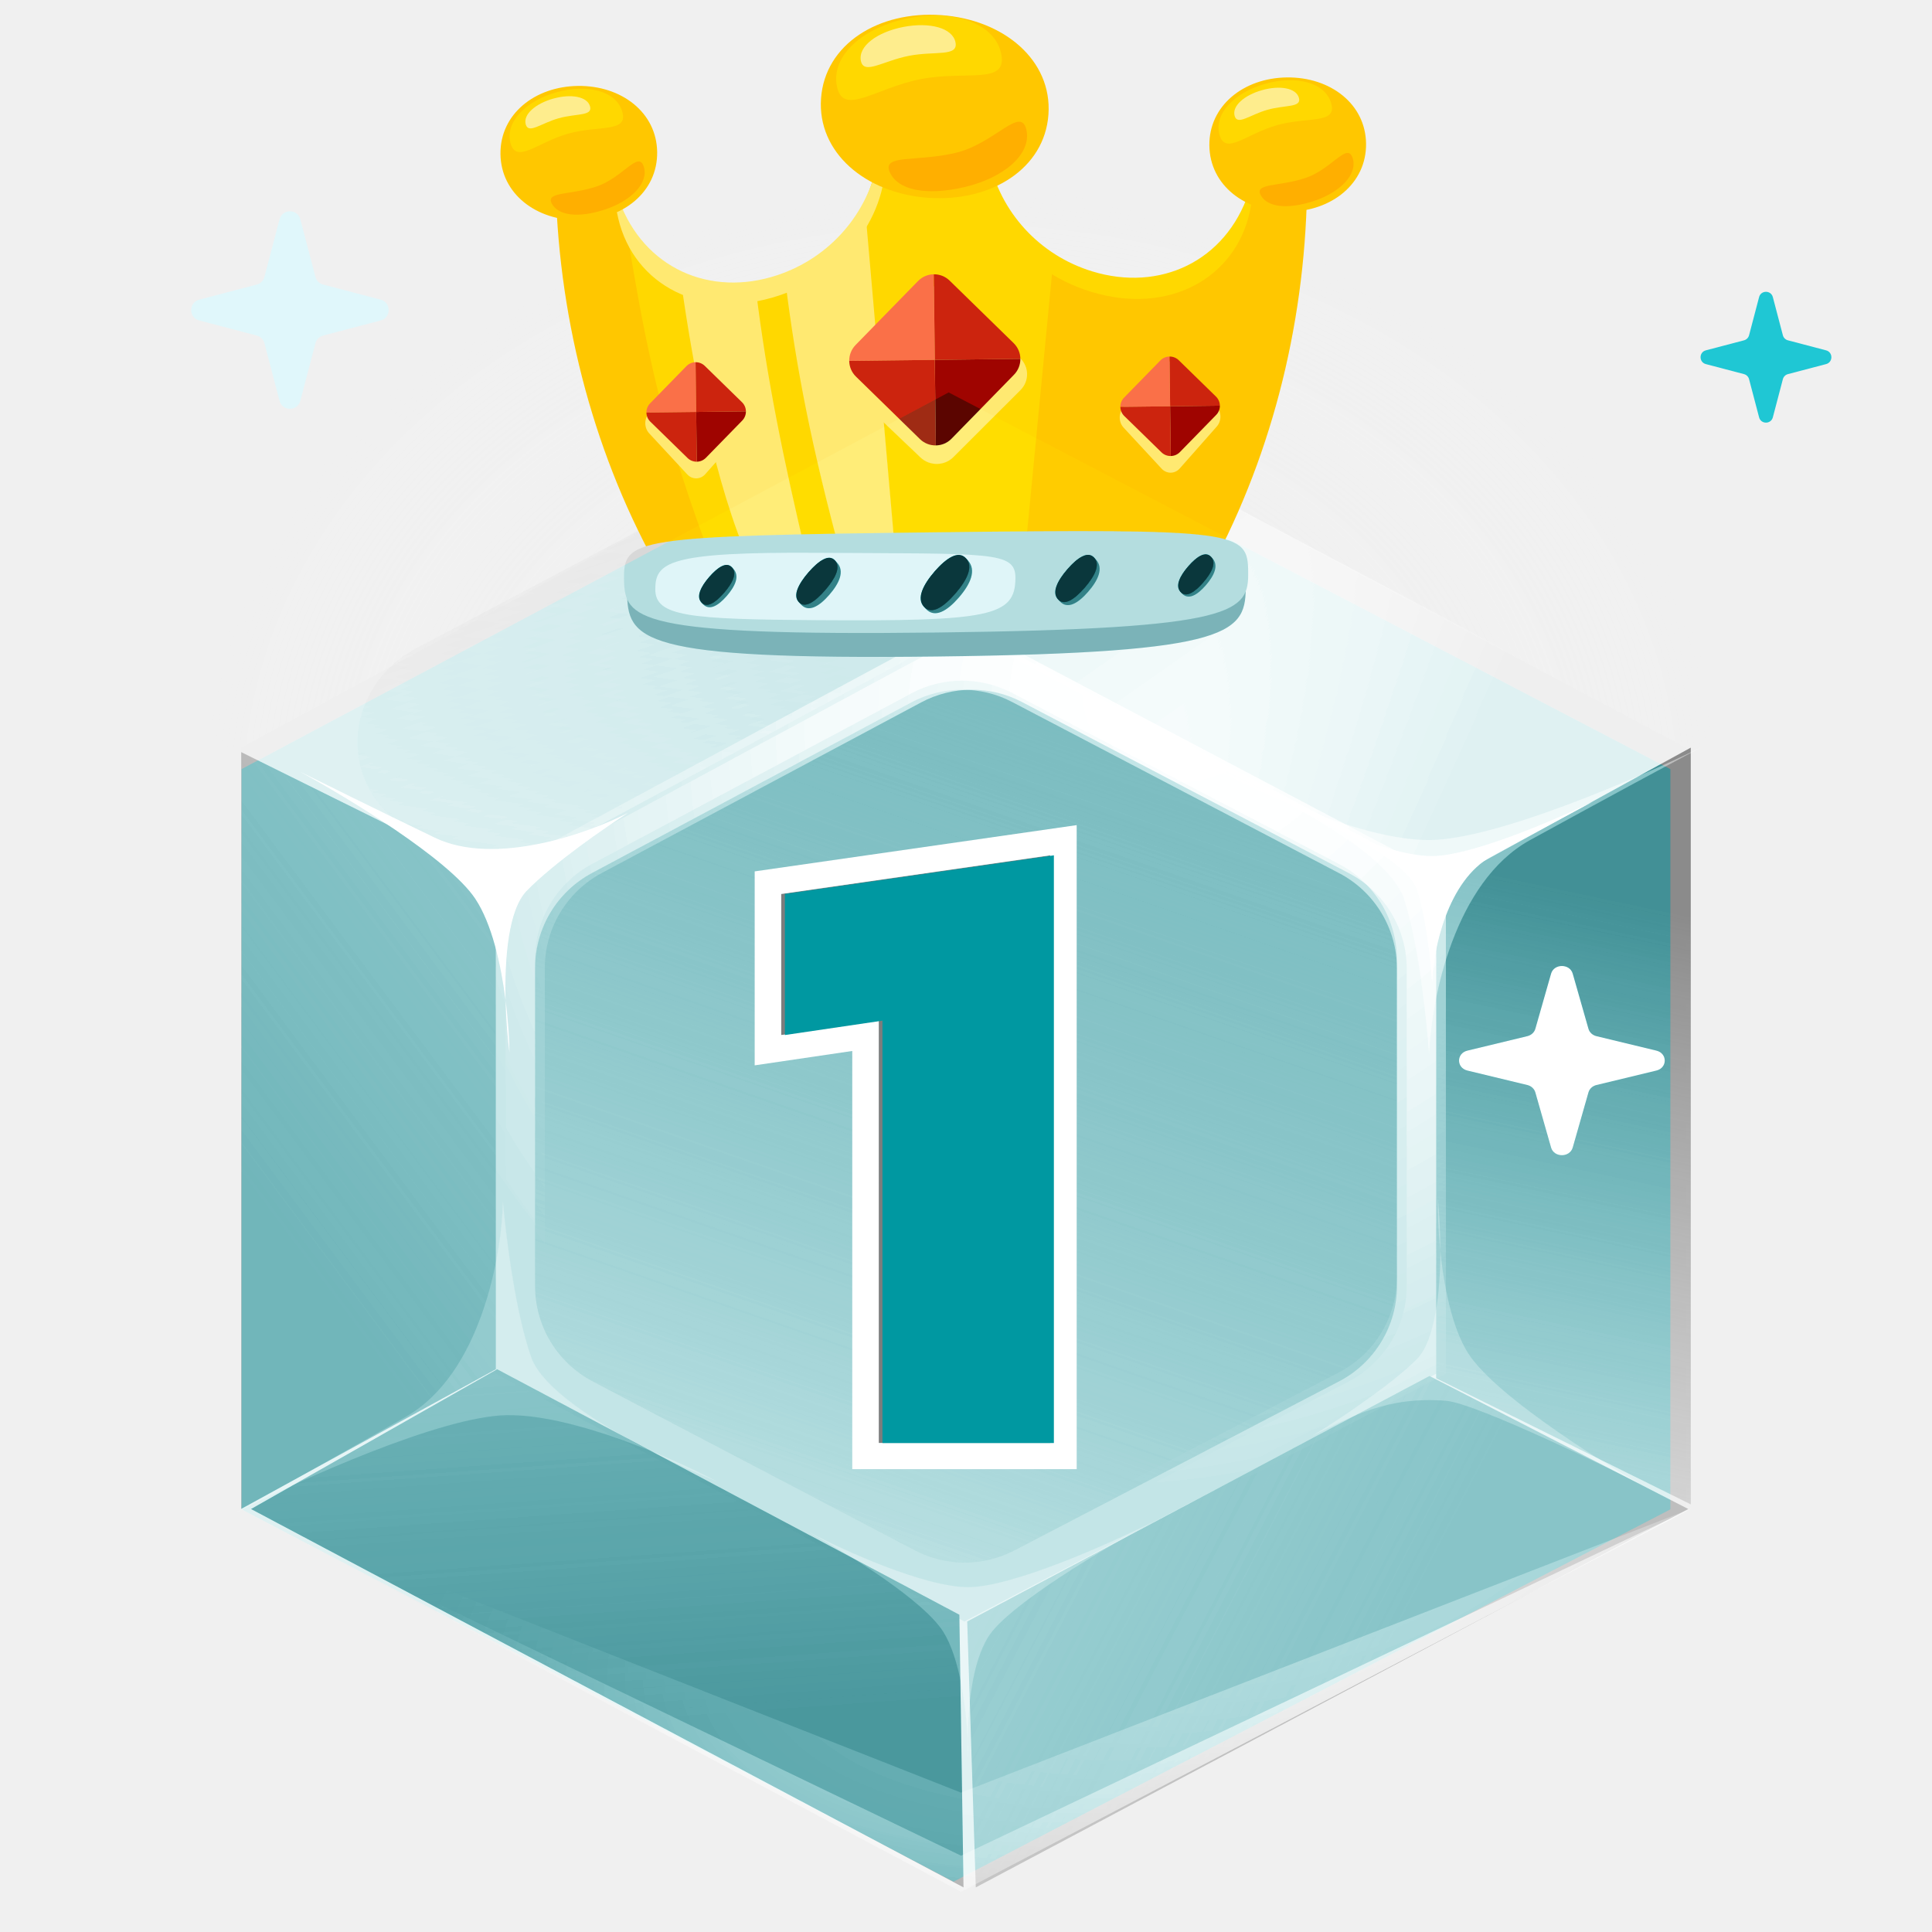
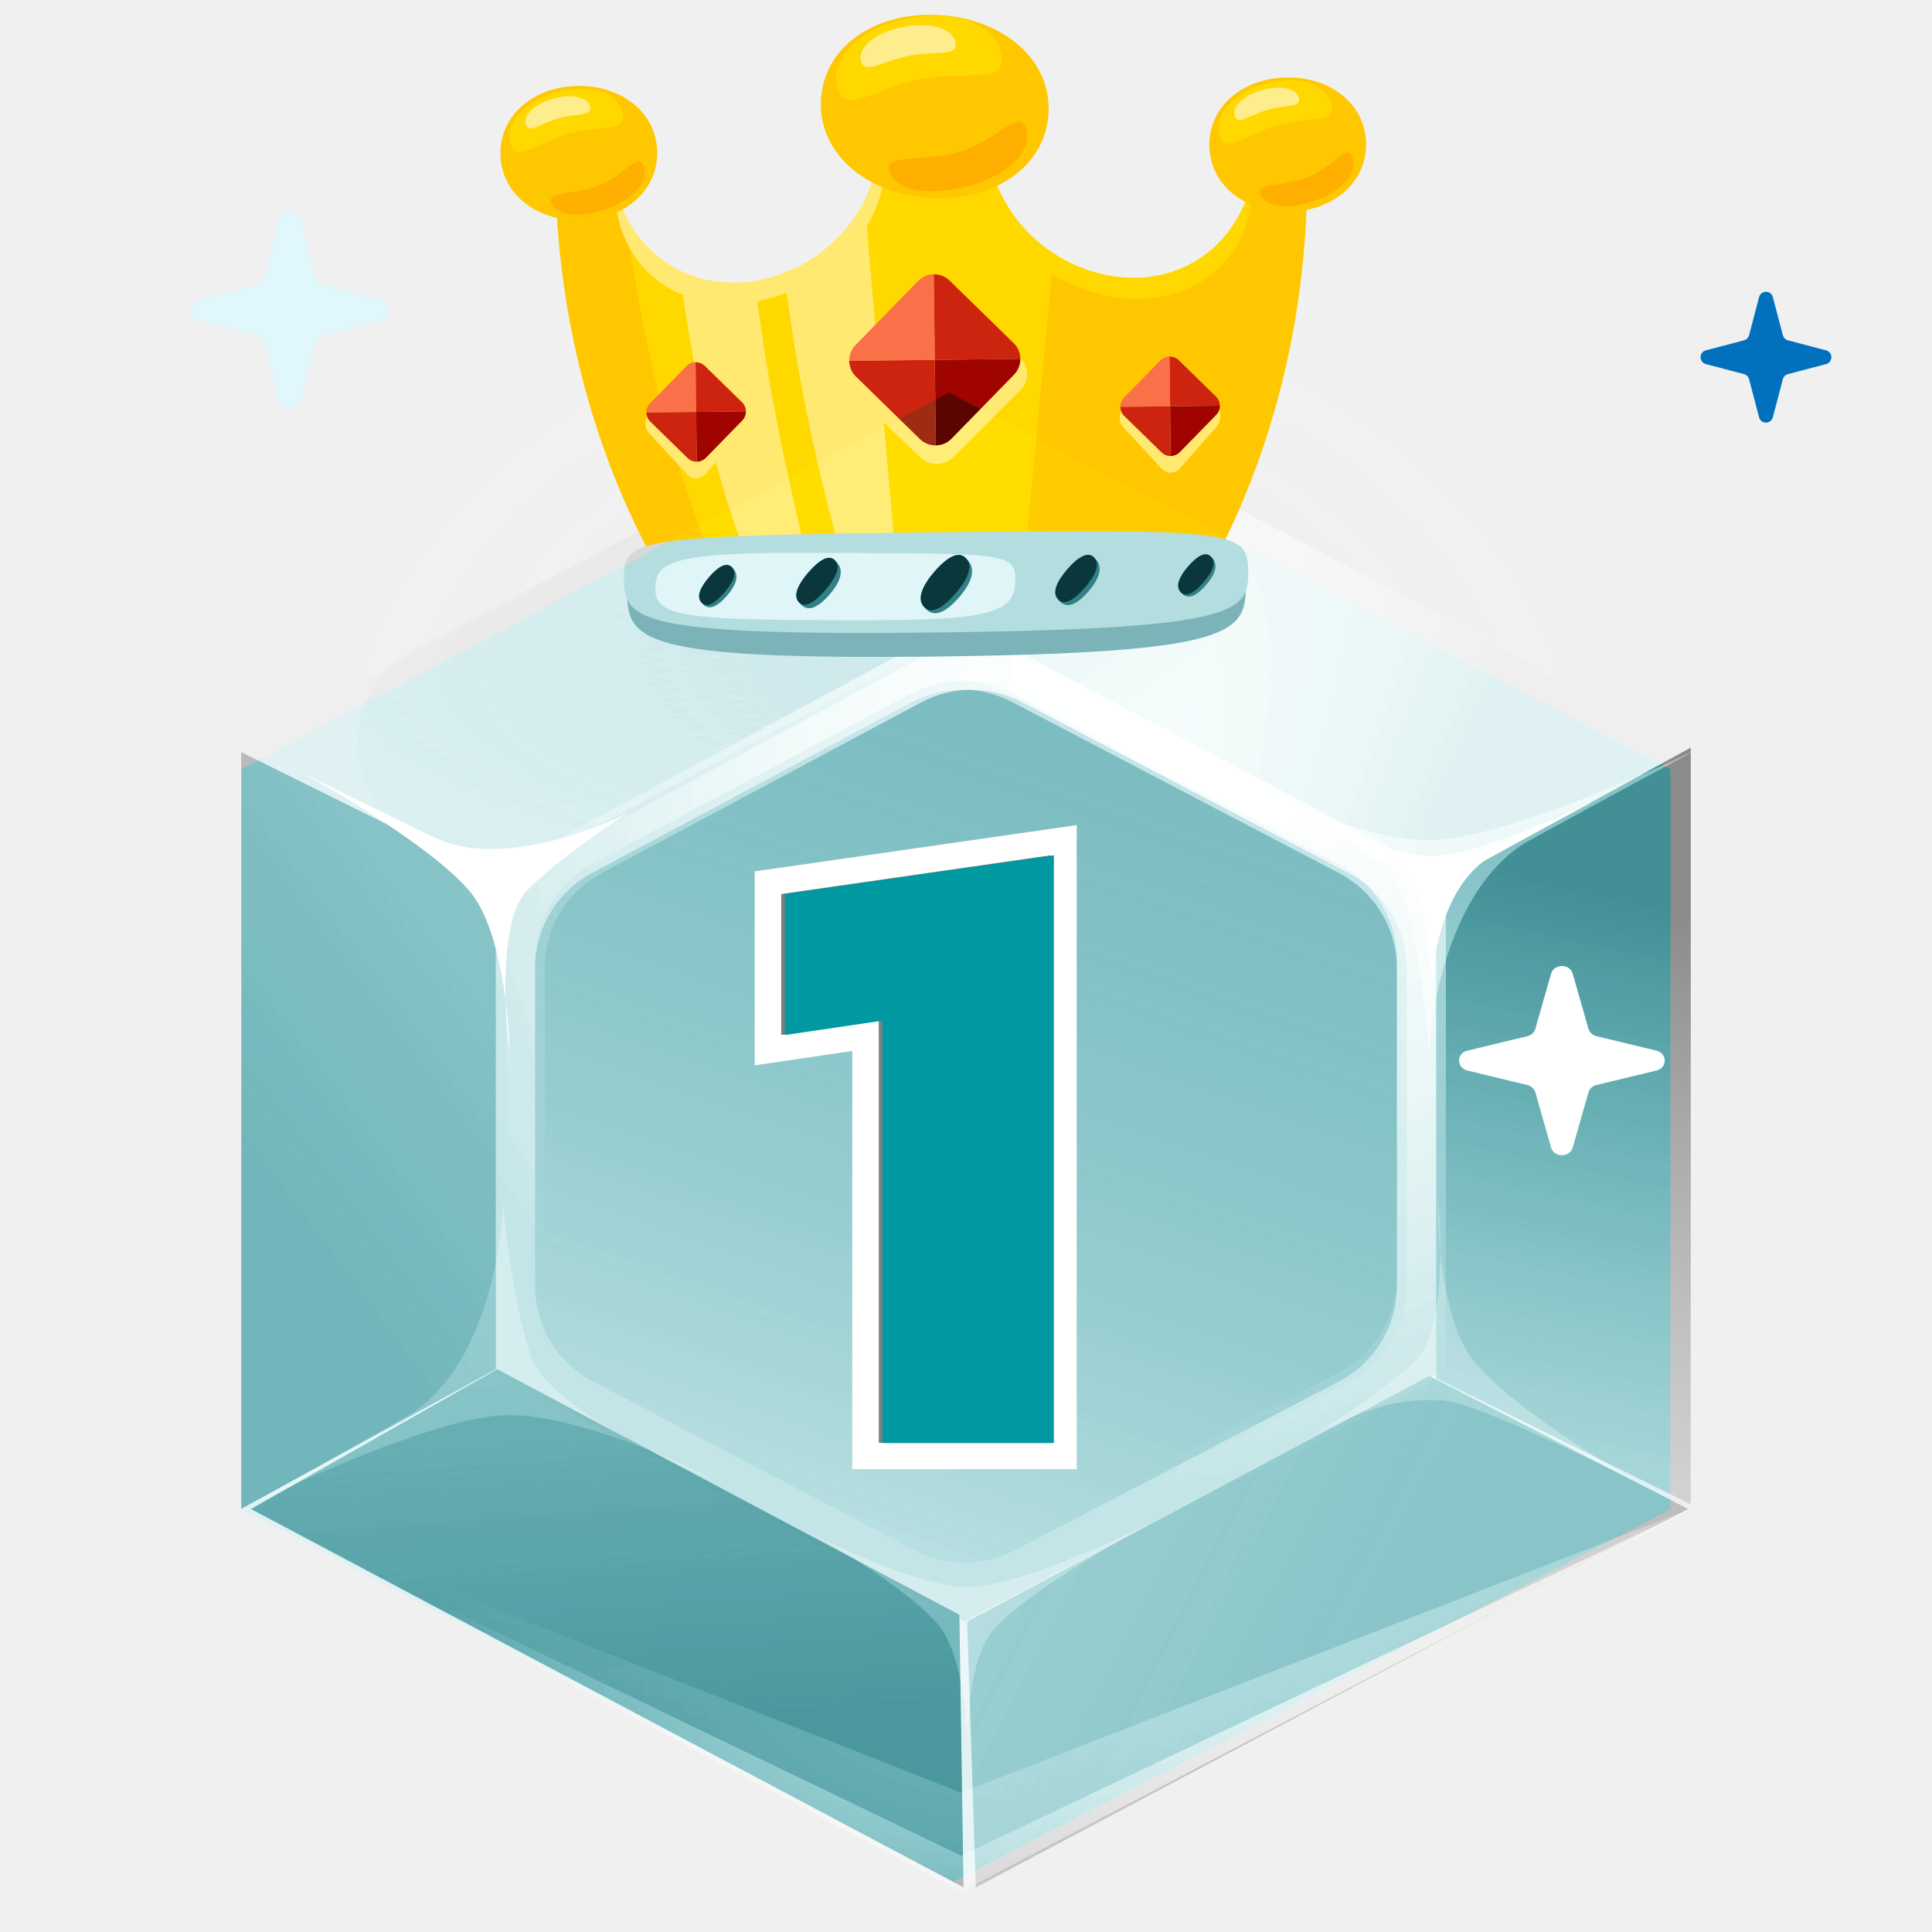
<svg xmlns="http://www.w3.org/2000/svg" width="192" height="192" fill="none" viewBox="0 0 192 192">
  <g clip-path="url(#clip0_2320_340011)">
    <mask id="mask0_2320_340011" width="165" height="107" x="11" y="-14" maskUnits="userSpaceOnUse" style="mask-type:alpha">
      <path fill="#636363" d="M175.993 69.471C176.711 74.068 118.241 91.118 97.324 92.981C89.149 93.69 14.496 73.845 11.652 69.471C8.807 65.097 11.652 -10.276 97.324 -14C175.993 -5.622 175.229 64.814 175.993 69.471Z" />
    </mask>
    <g mask="url(#mask0_2320_340011)">
      <ellipse cx="95.5" cy="79" fill="url(#paint0_radial_2320_340011)" opacity=".5" rx="76.5" ry="61" />
    </g>
    <path fill="#EFEFEF" d="M95.513 188.001L23.973 149.951V74.299L95.026 35.801L167.539 74.299V149.951L95.513 188.001Z" />
    <path fill="url(#paint1_linear_2320_340011)" d="M95.87 152.189L58.039 132.045V91.994L95.613 71.613L133.959 91.994V132.045L95.87 152.189Z" />
    <mask id="mask1_2320_340011" width="73" height="57" x="94" y="35" maskUnits="userSpaceOnUse" style="mask-type:alpha">
      <path fill="url(#paint2_linear_2320_340011)" d="M166.418 73.498L132.351 91.851L94.878 71.26L95.365 35.895L166.418 73.498Z" />
    </mask>
    <g mask="url(#mask1_2320_340011)">
      <path fill="url(#paint3_linear_2320_340011)" fill-rule="evenodd" d="M166.904 73.498L95.364 35.448L23.338 73.498V149.15L95.851 187.647L166.904 149.15V73.498ZM132.838 91.404L95.007 71.26L56.918 91.404V131.455L95.264 151.836L132.838 131.455V91.404Z" clip-rule="evenodd" />
    </g>
    <mask id="mask2_2320_340011" width="61" height="49" x="35" y="42" maskUnits="userSpaceOnUse" style="mask-type:alpha">
      <path fill="url(#paint4_linear_2320_340011)" d="M40.815 82.436L52.841 88.915C56.212 90.731 60.427 90.678 63.89 88.775L89.951 74.454C93.529 72.488 95.732 68.865 95.679 65.035L95.511 52.81C95.404 45.072 86.63 40.472 79.339 44.331L41.421 64.398C33.843 68.408 33.505 78.497 40.815 82.436Z" />
    </mask>
    <g mask="url(#mask2_2320_340011)">
      <path fill="url(#paint5_linear_2320_340011)" fill-rule="evenodd" d="M23.738 79.932C23.738 75.974 25.922 72.338 29.417 70.479L90.268 38.115C93.401 36.448 97.158 36.443 100.296 38.101L161.599 70.486C165.109 72.34 167.305 75.983 167.305 79.953V142.714C167.305 146.675 165.118 150.313 161.619 152.171L99.864 184.956C96.696 186.638 92.896 186.622 89.743 184.914L29.345 152.189C25.89 150.318 23.738 146.704 23.738 142.776V79.932ZM57.805 97.834C57.805 93.877 59.987 90.243 63.479 88.384L90.621 73.931C93.757 72.261 97.518 72.256 100.659 73.917L128.023 88.39C131.531 90.245 133.725 93.887 133.725 97.855V125.022C133.725 128.981 131.539 132.618 128.043 134.476L100.455 149.139C97.285 150.824 93.481 150.808 90.325 149.096L63.406 134.495C59.955 132.622 57.805 129.01 57.805 125.083V97.834Z" clip-rule="evenodd" />
    </g>
    <path fill="#E1E1E1" d="M95.841 161.142L49.279 136.521V87.57L95.524 62.66L142.719 87.57V136.521L95.841 161.142Z" />
    <path fill="url(#paint6_linear_2320_340011)" d="M90.9 154.066L58.908 137.29C55.383 135.441 53.174 131.789 53.174 127.808V96.201C53.174 92.249 55.35 88.619 58.836 86.757L90.571 69.804C93.695 68.135 97.443 68.119 100.581 69.762L133.086 86.776C136.615 88.624 138.827 92.278 138.827 96.262V127.788C138.827 131.779 136.607 135.44 133.066 137.283L100.818 154.08C97.709 155.7 94.004 155.694 90.9 154.066Z" />
    <path fill="url(#paint7_linear_2320_340011)" d="M23.973 149.95V74.746L49.279 87.28V136.073L23.973 149.95Z" />
    <path fill="url(#paint8_linear_2320_340011)" d="M168.027 74.299L168.027 149.503L142.721 136.969L142.721 88.176L168.027 74.299Z" />
    <path fill="url(#paint9_linear_2320_340011)" d="M167.779 149.965L96.973 187.567L96.12 161.141L142.06 136.745L167.779 149.965Z" />
    <path fill="url(#paint10_linear_2320_340011)" d="M95.754 187.567L24.947 149.965L49.402 136.073L95.341 160.47L95.754 187.567Z" />
    <path fill="#fff" d="M156.296 114.037C156.006 115.056 154.434 115.056 154.144 114.037L152.581 108.558C152.479 108.201 152.175 107.922 151.787 107.828L145.83 106.39C144.723 106.123 144.723 104.678 145.83 104.411L151.787 102.973C152.175 102.879 152.479 102.6 152.581 102.243L154.144 96.764C154.434 95.746 156.006 95.746 156.296 96.764L157.859 102.243C157.961 102.6 158.265 102.879 158.653 102.973L164.61 104.411C165.717 104.678 165.717 106.123 164.61 106.39L158.653 107.828C158.265 107.922 157.961 108.201 157.859 108.558L156.296 114.037Z" />
    <g style="mix-blend-mode:overlay">
      <path fill="url(#paint11_radial_2320_340011)" fill-rule="evenodd" d="M50.252 136.521L96.814 161.142L143.692 136.521V87.57L96.497 62.66L50.252 87.57V136.521ZM59.879 137.29L91.87 154.066C94.975 155.694 98.68 155.7 101.789 154.08L134.037 137.283C137.577 135.439 139.798 131.779 139.798 127.788V96.262C139.798 92.278 137.586 88.624 134.056 86.776L101.552 69.762C98.414 68.119 94.666 68.135 91.542 69.804L59.806 86.757C56.321 88.619 54.145 92.249 54.145 96.201V127.808C54.145 131.789 56.353 135.441 59.879 137.29Z" clip-rule="evenodd" />
    </g>
    <g style="mix-blend-mode:overlay">
      <path fill="url(#paint12_radial_2320_340011)" fill-rule="evenodd" d="M49.281 135.626L95.843 160.246L142.721 135.626V86.674L95.526 61.764L49.281 86.674V135.626ZM58.908 136.394L90.9 153.17C94.004 154.798 97.709 154.804 100.818 153.184L133.066 136.387C136.607 134.544 138.827 130.883 138.827 126.892V95.366C138.827 91.382 136.615 87.728 133.086 85.88L100.581 68.866C97.443 67.223 93.695 67.239 90.571 68.908L58.836 85.861C55.35 87.723 53.174 91.353 53.174 95.305V126.912C53.174 130.893 55.383 134.545 58.908 136.394Z" clip-rule="evenodd" />
    </g>
    <g style="mix-blend-mode:soft-light">
      <path fill="url(#paint13_radial_2320_340011)" d="M95.513 188L23.973 149.95L95.513 178.152L168.026 149.95L95.513 188Z" />
    </g>
    <g style="mix-blend-mode:overlay">
      <path fill="url(#paint14_radial_2320_340011)" d="M95.513 188L23.973 149.95L95.513 184.419L168.026 149.95L95.513 188Z" />
    </g>
    <g style="mix-blend-mode:soft-light">
      <path fill="#fff" d="M152.056 83.488C144.526 87.623 142.225 99.378 142.016 104.738C141.806 101.484 141.012 93.826 139.505 89.231C138.484 86.114 132.975 82.468 127.839 79.728C125.182 78.602 122.849 77.443 121.307 76.596C123.055 77.334 125.405 78.429 127.839 79.728C132.391 81.656 137.895 83.488 142.016 83.488C148.542 83.488 162.725 77.362 169 74.298C166.49 75.638 159.587 79.353 152.056 83.488Z" />
    </g>
    <g style="mix-blend-mode:soft-light" opacity=".5">
      <path fill="#fff" d="M40.336 140.794C47.788 136.541 49.871 124.752 49.98 119.389C50.25 122.64 51.187 130.284 52.778 134.854C53.858 137.955 59.434 141.514 64.619 144.173C67.298 145.257 69.651 146.379 71.209 147.202C69.447 146.49 67.077 145.433 64.619 144.173C60.033 142.316 54.495 140.571 50.375 140.636C43.85 140.739 29.783 147.087 23.566 150.249C26.05 148.869 32.883 145.047 40.336 140.794Z" />
    </g>
    <g style="mix-blend-mode:overlay">
      <path fill="#fff" d="M43.195 83.243C49.179 86.136 58.508 82.802 62.425 80.773C60.182 82.208 55.027 85.767 52.347 88.526C50.529 90.397 50.138 95.195 50.244 99.403C50.507 101.464 50.616 103.341 50.631 104.614C50.456 103.259 50.294 101.397 50.244 99.403C49.792 95.875 48.889 91.809 47.232 89.317C44.608 85.369 34.526 79.253 29.813 76.689C31.78 77.668 37.211 80.351 43.195 83.243Z" />
    </g>
    <g style="mix-blend-mode:soft-light" opacity=".6">
      <path fill="#fff" d="M143.694 139.207C137.854 138.759 134.44 140.716 130.471 142.657C132.751 141.273 137.998 137.829 140.749 135.131C142.616 133.3 143.134 128.512 143.138 124.303C142.929 122.238 142.87 120.359 142.888 119.086C143.028 120.444 143.141 122.309 143.138 124.303C143.497 127.841 144.293 131.926 145.884 134.454C148.403 138.459 158.322 144.797 162.966 147.466C161.025 146.443 146.733 139.44 143.694 139.207Z" />
    </g>
    <g style="mix-blend-mode:overlay">
      <path fill="#fff" d="M148.265 85.076C143.808 87.508 142.447 94.423 142.323 97.576C142.199 95.662 141.728 91.157 140.837 88.454C140.232 86.621 136.972 84.476 133.933 82.864C132.36 82.202 130.979 81.52 130.066 81.022C131.101 81.456 132.492 82.1 133.933 82.864C136.626 83.999 139.884 85.076 142.323 85.076C146.185 85.076 154.579 81.472 158.293 79.67C156.807 80.459 152.722 82.643 148.265 85.076Z" />
    </g>
    <g style="mix-blend-mode:soft-light" opacity=".6">
      <path fill="#fff" d="M80.426 152.284C83.882 154.1 91.88 157.732 96.225 157.732C100.57 157.732 110.214 153.44 114.492 151.293C109.884 153.77 100.175 159.515 98.2 162.685C96.58 165.284 96.178 169.839 96.177 172.85C96.21 173.506 96.225 174.091 96.225 174.571C96.195 174.096 96.176 173.51 96.177 172.85C96.013 169.669 95.393 164.817 93.756 162.189C91.781 159.02 84.046 154.265 80.426 152.284Z" />
    </g>
    <path fill="#FFC700" d="M98.173 16.598C94.442 9.792 92.372 2.193 92.372 2.193C92.372 2.193 90.545 9.594 87.089 16.398C86.1 21.786 82.246 26.214 76.974 27.965C70.25 30.198 63.574 27.293 61.084 20.442C58.392 17.887 56.233 15.11 55.145 12.966L55.198 17.353C55.362 31.057 58.789 44.44 65.081 55.95L120.943 55.281C126.957 43.623 130.062 30.162 129.898 16.458L129.846 12.071C128.831 14.196 126.801 16.954 124.247 19.528C121.969 26.547 115.316 29.674 108.489 27.587C103.287 25.997 99.382 21.807 98.173 16.598Z" />
    <path fill="#FFD800" fill-rule="evenodd" d="M93.69 6.557C94.659 9.361 96.199 13.333 98.243 17.065C99.122 20.855 101.439 24.1 104.647 26.181L101.822 55.476L93.131 55.51L70.835 55.957C66.057 43.371 64.287 35.468 62.223 22.491C65.091 28.108 71.153 30.358 77.255 28.329C82.474 26.594 86.29 22.206 87.269 16.866C89.137 13.185 90.524 9.328 91.398 6.584L93.69 6.557Z" clip-rule="evenodd" />
    <path fill="#FFE971" fill-rule="evenodd" d="M89.019 55.592L85.98 20.77C84.36 24.044 81.562 26.654 78.058 28.039C79.129 36.558 80.621 44.343 83.705 55.699L89.019 55.592ZM80.253 55.768C77.783 45.353 76.238 37.724 75.126 28.866C72.472 29.323 69.898 28.976 67.668 27.904C68.934 36.88 71.082 48.214 74.5 55.883L80.253 55.768Z" clip-rule="evenodd" />
    <path fill="#FFE971" fill-rule="evenodd" d="M87.94 14.499C87.722 14.962 87.496 15.424 87.263 15.884C86.284 21.223 82.469 25.611 77.249 27.346C70.592 29.559 63.982 26.681 61.516 19.891C61.386 19.768 61.258 19.644 61.131 19.52C61.167 20.259 61.271 20.998 61.445 21.73C63.02 28.358 69.756 31.916 77.415 29.37C84.503 27.014 88.614 20.683 87.94 14.499Z" clip-rule="evenodd" />
    <path fill="#FFD800" fill-rule="evenodd" d="M97.556 14.386C97.784 14.843 98.021 15.299 98.264 15.752C99.371 21.066 103.291 25.362 108.55 26.971C115.259 29.024 121.798 25.988 124.1 19.141C124.227 19.014 124.353 18.887 124.478 18.759C124.459 19.499 124.373 20.241 124.217 20.978C122.801 27.641 116.152 31.36 108.434 28.998C101.293 26.813 97.031 20.584 97.556 14.386Z" clip-rule="evenodd" />
    <path fill="#FFC700" d="M104.193 11.379C103.812 16.763 98.493 20.098 92.252 19.657C86.012 19.216 81.214 15.166 81.595 9.782C81.975 4.398 87.295 1.063 93.535 1.504C99.775 1.945 104.573 5.995 104.193 11.379Z" />
    <path fill="#FFD800" d="M99.509 5.392C100.103 8.459 96.022 6.987 91.51 7.861C86.997 8.734 83.761 11.623 83.167 8.556C82.573 5.489 85.824 2.678 90.337 1.804C94.85 0.931 98.915 2.326 99.509 5.392Z" />
    <path fill="#FFAF00" d="M88.418 17.093C87.645 15.312 91.044 16.114 94.949 15.195C98.854 14.276 101.431 10.477 101.997 12.882C102.563 15.287 99.783 17.666 95.878 18.585C91.974 19.503 89.191 18.874 88.418 17.093Z" />
    <path fill="#FEED8D" d="M94.957 4.216C95.238 5.668 92.933 5.043 90.336 5.546C87.739 6.049 85.834 7.489 85.552 6.036C85.271 4.584 87.183 3.18 89.78 2.677C92.377 2.174 94.675 2.763 94.957 4.216Z" />
    <path fill="#FFC700" d="M135.757 14.275C135.805 18.234 132.351 20.99 128.051 21.042C123.751 21.093 120.233 18.42 120.185 14.462C120.138 10.503 123.591 7.746 127.891 7.695C132.191 7.643 135.71 10.316 135.757 14.275Z" />
    <path fill="#FFD800" d="M132.296 10.277C132.881 12.361 129.979 11.577 126.913 12.438C123.847 13.299 121.777 15.479 121.192 13.395C120.606 11.311 122.691 9.184 125.757 8.323C128.823 7.462 131.711 8.193 132.296 10.277Z" />
    <path fill="#FFAF00" d="M125.287 19.387C124.651 18.201 127.045 18.561 129.689 17.703C132.333 16.846 133.895 14.075 134.423 15.704C134.952 17.332 133.168 19.133 130.524 19.991C127.88 20.849 125.923 20.573 125.287 19.387Z" />
    <path fill="#FEED8D" d="M129.086 9.724C129.363 10.711 127.736 10.411 125.971 10.907C124.206 11.402 122.973 12.506 122.696 11.519C122.419 10.532 123.659 9.453 125.424 8.958C127.188 8.462 128.809 8.737 129.086 9.724Z" />
    <path fill="#FFC700" d="M65.308 15.12C65.355 19.078 61.902 21.835 57.602 21.887C53.302 21.938 49.784 19.265 49.736 15.306C49.689 11.348 53.142 8.591 57.442 8.54C61.742 8.488 65.26 11.161 65.308 15.12Z" />
    <path fill="#FFD800" d="M61.847 11.121C62.432 13.205 59.53 12.422 56.464 13.283C53.397 14.144 51.328 16.324 50.742 14.24C50.157 12.156 52.242 10.029 55.308 9.168C58.374 8.307 61.261 9.038 61.847 11.121Z" />
    <path fill="#FFAF00" d="M54.838 20.232C54.202 19.046 56.596 19.405 59.239 18.548C61.883 17.69 63.446 14.92 63.974 16.548C64.502 18.177 62.719 19.978 60.075 20.836C57.431 21.693 55.474 21.418 54.838 20.232Z" />
    <path fill="#FEED8D" d="M58.637 10.569C58.914 11.556 57.286 11.256 55.522 11.752C53.757 12.247 52.524 13.351 52.247 12.364C51.969 11.377 53.21 10.298 54.974 9.802C56.739 9.307 58.36 9.582 58.637 10.569Z" />
    <path fill="#B6ADAD" d="M123.795 58.043C123.853 62.845 122.975 64.885 93.137 65.243C63.299 65.6 62.373 63.582 62.315 58.78C62.258 53.978 63.155 53.646 92.994 53.288C122.832 52.931 123.738 53.242 123.795 58.043Z" />
    <path fill="#D8D8D8" d="M124.042 56.796C124.09 60.796 123.201 62.498 93.098 62.859C62.996 63.22 62.066 61.54 62.018 57.539C61.97 53.538 62.876 53.26 92.979 52.899C123.081 52.538 123.994 52.795 124.042 56.796Z" />
    <path fill="#EFF3F5" d="M100.912 57.435C100.901 61.261 98.412 61.751 81.186 61.633C68.461 61.546 65.114 61.259 65.122 58.569C65.13 55.879 66.388 54.836 81.206 54.937C98.431 55.054 100.92 54.745 100.912 57.435Z" />
    <path fill="#7D7D7D" d="M69.842 60.022C69.189 59.308 69.656 58.293 70.495 57.329C71.334 56.365 72.228 55.818 72.88 56.532C73.532 57.246 73.066 58.261 72.227 59.225C71.388 60.189 70.494 60.736 69.842 60.022Z" />
    <path fill="#373333" d="M69.703 59.872C69.154 59.271 69.654 58.292 70.493 57.328C71.332 56.364 72.192 55.78 72.742 56.381C73.291 56.983 72.791 57.961 71.952 58.925C71.113 59.889 70.252 60.473 69.703 59.872Z" />
    <path fill="#7D7D7D" d="M117.445 58.964C116.793 58.25 117.259 57.234 118.098 56.271C118.937 55.307 119.831 54.76 120.483 55.474C121.136 56.188 120.669 57.203 119.83 58.167C118.991 59.131 118.097 59.678 117.445 58.964Z" />
    <path fill="#373333" d="M117.317 58.826C116.759 58.216 117.257 57.234 118.096 56.271C118.935 55.307 119.798 54.726 120.355 55.336C120.913 55.946 120.416 56.928 119.577 57.892C118.738 58.855 117.875 59.437 117.317 58.826Z" />
    <path fill="#7D7D7D" d="M79.584 60.06C78.811 59.213 79.364 58.009 80.359 56.866C81.354 55.722 82.414 55.074 83.188 55.92C83.961 56.767 83.408 57.972 82.413 59.115C81.418 60.258 80.358 60.907 79.584 60.06Z" />
    <path fill="#373333" d="M79.377 59.833C78.759 59.157 79.363 58.009 80.359 56.865C81.353 55.722 82.363 55.017 82.981 55.694C83.598 56.37 82.994 57.518 81.999 58.661C81.004 59.805 79.995 60.51 79.377 59.833Z" />
    <path fill="#7D7D7D" d="M105.313 59.751C104.539 58.904 105.092 57.7 106.087 56.557C107.082 55.414 108.142 54.765 108.916 55.612C109.69 56.459 109.137 57.663 108.142 58.806C107.147 59.949 106.086 60.598 105.313 59.751Z" />
    <path fill="#373333" d="M105.136 59.559C104.495 58.857 105.092 57.701 106.087 56.558C107.082 55.415 108.099 54.718 108.739 55.419C109.38 56.12 108.783 57.277 107.788 58.42C106.793 59.563 105.777 60.26 105.136 59.559Z" />
    <path fill="#7D7D7D" d="M91.992 60.492C91.093 59.508 91.736 58.109 92.892 56.78C94.048 55.452 95.28 54.698 96.179 55.682C97.078 56.666 96.436 58.066 95.279 59.394C94.123 60.722 92.891 61.476 91.992 60.492Z" />
    <path fill="#373333" d="M91.817 60.299C91.052 59.46 91.738 58.109 92.894 56.781C94.05 55.452 95.239 54.65 96.005 55.489C96.77 56.327 96.084 57.678 94.928 59.007C93.772 60.335 92.583 61.137 91.817 60.299Z" />
    <path fill="#FFE971" d="M91.285 29.128C92.177 28.238 93.639 28.22 94.552 29.089L101.375 35.584C102.288 36.453 102.305 37.879 101.413 38.77L94.748 45.426C93.856 46.317 92.393 46.334 91.481 45.465L84.657 38.971C83.745 38.102 83.728 36.675 84.619 35.785L91.285 29.128Z" />
    <path fill="#FA7048" d="M92.796 27.259L92.898 35.762L84.395 35.864C84.389 35.295 84.599 34.725 85.027 34.286L91.233 27.929C91.662 27.49 92.228 27.266 92.796 27.259Z" />
    <path fill="#CC240E" d="M92.999 44.264L92.897 35.762L84.395 35.864C84.401 36.432 84.625 36.998 85.064 37.426L91.421 43.633C91.86 44.061 92.431 44.271 92.999 44.264Z" />
    <path fill="#CC240E" d="M92.799 27.259L92.901 35.762L101.403 35.66C101.396 35.091 101.173 34.526 100.734 34.097L94.377 27.891C93.938 27.462 93.367 27.252 92.799 27.259Z" />
    <path fill="#9F0400" d="M93.002 44.264L92.9 35.762L101.402 35.66C101.409 36.228 101.199 36.799 100.771 37.238L94.564 43.595C94.136 44.034 93.57 44.258 93.002 44.264Z" />
    <path fill="#FFE971" d="M115.316 36.34C115.808 35.783 116.617 35.773 117.122 36.319L120.898 40.393C121.403 40.938 121.414 41.831 120.922 42.388L117.245 46.552C116.753 47.109 115.944 47.118 115.439 46.574L111.663 42.499C111.158 41.954 111.147 41.061 111.639 40.504L115.316 36.34Z" />
    <path fill="#FA7048" d="M116.225 35.432L116.284 40.376L111.34 40.435C111.337 40.105 111.459 39.773 111.708 39.517L115.316 35.822C115.565 35.566 115.894 35.436 116.225 35.432Z" />
    <path fill="#CC240E" d="M116.344 45.319L116.285 40.376L111.341 40.435C111.345 40.766 111.475 41.094 111.73 41.343L115.426 44.952C115.681 45.201 116.013 45.323 116.344 45.319Z" />
    <path fill="#CC240E" d="M116.227 35.433L116.286 40.376L121.229 40.317C121.225 39.986 121.095 39.657 120.84 39.408L117.144 35.8C116.889 35.551 116.557 35.429 116.227 35.433Z" />
    <path fill="#9F0400" d="M116.346 45.319L116.286 40.376L121.23 40.316C121.234 40.647 121.112 40.979 120.863 41.234L117.254 44.93C117.005 45.185 116.676 45.315 116.346 45.319Z" />
    <path fill="#FFE971" d="M68.168 36.905C68.66 36.348 69.468 36.338 69.973 36.883L73.749 40.957C74.255 41.502 74.265 42.396 73.773 42.953L70.096 47.116C69.604 47.673 68.796 47.683 68.291 47.138L64.515 43.064C64.01 42.519 63.999 41.625 64.491 41.068L68.168 36.905Z" />
    <path fill="#FA7048" d="M69.125 35.997L69.184 40.94L64.241 40.999C64.237 40.669 64.359 40.337 64.608 40.082L68.216 36.386C68.466 36.131 68.795 36.001 69.125 35.997Z" />
    <path fill="#CC240E" d="M69.244 45.883L69.185 40.94L64.242 40.999C64.246 41.33 64.376 41.658 64.631 41.907L68.327 45.516C68.582 45.765 68.914 45.887 69.244 45.883Z" />
    <path fill="#CC240E" d="M69.125 35.996L69.184 40.94L74.128 40.88C74.124 40.55 73.994 40.221 73.739 39.972L70.043 36.364C69.787 36.114 69.455 35.992 69.125 35.996Z" />
    <path fill="#9F0400" d="M69.244 45.883L69.185 40.94L74.128 40.88C74.132 41.211 74.01 41.543 73.761 41.798L70.153 45.494C69.903 45.749 69.575 45.879 69.244 45.883Z" />
    <path fill="#E0F7FB" d="M29.847 39.829C29.568 40.892 28.059 40.892 27.78 39.829L26.279 34.11C26.181 33.737 25.89 33.446 25.517 33.348L19.797 31.847C18.734 31.568 18.734 30.059 19.797 29.78L25.517 28.279C25.89 28.181 26.181 27.89 26.279 27.517L27.78 21.797C28.059 20.734 29.568 20.734 29.847 21.797L31.348 27.517C31.446 27.89 31.737 28.181 32.11 28.279L37.829 29.78C38.892 30.059 38.892 31.568 37.829 31.847L32.11 33.348C31.737 33.446 31.446 33.737 31.348 34.11L29.847 39.829Z" />
-     <path fill="#1FC7D4" d="M176.184 41.472C176 42.176 175 42.176 174.816 41.472L173.821 37.684C173.756 37.437 173.564 37.244 173.316 37.179L169.528 36.184C168.824 36 168.824 35 169.528 34.816L173.316 33.821C173.564 33.756 173.756 33.563 173.821 33.316L174.816 29.528C175 28.824 176 28.824 176.184 29.528L177.179 33.316C177.244 33.563 177.436 33.756 177.684 33.821L181.472 34.816C182.176 35 182.176 36 181.472 36.184L177.684 37.179C177.436 37.244 177.244 37.437 177.179 37.684L176.184 41.472Z" />
+     <path fill="#0171BD" d="M176.184 41.472C176 42.176 175 42.176 174.816 41.472L173.821 37.684C173.756 37.437 173.564 37.244 173.316 37.179L169.528 36.184C168.824 36 168.824 35 169.528 34.816L173.316 33.821C173.564 33.756 173.756 33.563 173.821 33.316L174.816 29.528C175 28.824 176 28.824 176.184 29.528L177.179 33.316C177.244 33.563 177.436 33.756 177.684 33.821L181.472 34.816C182.176 35 182.176 36 181.472 36.184L177.684 37.179C177.436 37.244 177.244 37.437 177.179 37.684L176.184 41.472Z" />
    <g style="mix-blend-mode:color-burn" opacity=".5">
      <path fill="#A7A7A7" d="M94.759 187L24 150V76.435L94.278 39L166 76.435V150L94.759 187Z" />
    </g>
    <g style="mix-blend-mode:soft-light" opacity=".8">
      <path fill="#14E2F2" d="M94.759 187L24 150V76.435L94.278 39L166 76.435V150L94.759 187Z" />
    </g>
    <path fill="#7D7D7D" d="M87.329 143.405L87.329 101.432L77.633 102.861L77.633 88.841L104.367 85.001L104.367 143.405L87.329 143.405Z" />
    <path fill="#fff" fill-rule="evenodd" d="M84.697 146L84.697 104.444L75 105.873L75 86.597L107 82L107 146L84.697 146ZM87.33 101.432L87.33 143.405L104.367 143.405L104.367 85L77.633 88.841L77.633 102.861L87.33 101.432Z" clip-rule="evenodd" />
    <path fill="#0098A1" d="M87.697 143.405L87.697 101.432L78 102.861L78 88.84L104.734 85L104.734 143.405L87.697 143.405Z" />
  </g>
  <defs>
    <radialGradient id="paint0_radial_2320_340011" cx="0" cy="0" r="1" gradientTransform="translate(95.4875 78.9724) rotate(-90) scale(60.9724 76.4654)" gradientUnits="userSpaceOnUse">
      <stop stop-color="#E0E0E0" />
      <stop offset="1" stop-color="#fff" stop-opacity="0" />
    </radialGradient>
    <linearGradient id="paint1_linear_2320_340011" x1="125.261" x2="94.56" y1="71.893" y2="159.011" gradientUnits="userSpaceOnUse">
      <stop stop-color="#B6B6B6" />
      <stop offset="1" stop-color="#8E8E8E" stop-opacity="0" />
    </linearGradient>
    <linearGradient id="paint2_linear_2320_340011" x1="147.442" x2="98.141" y1="71.611" y2="49.083" gradientUnits="userSpaceOnUse">
      <stop stop-color="#fff" stop-opacity="0" />
      <stop offset=".513" stop-color="#fff" />
      <stop offset="1" stop-color="#fff" />
    </linearGradient>
    <linearGradient id="paint3_linear_2320_340011" x1="59.781" x2="129.404" y1="60.404" y2="159.993" gradientUnits="userSpaceOnUse">
      <stop stop-color="#fff" stop-opacity="0" />
      <stop offset=".513" stop-color="#fff" />
      <stop offset="1" stop-color="#fff" />
    </linearGradient>
    <linearGradient id="paint4_linear_2320_340011" x1="65.103" x2="55.049" y1="20.375" y2="94.003" gradientUnits="userSpaceOnUse">
      <stop stop-color="#FD9B13" />
      <stop offset="1" stop-color="#FD9B13" stop-opacity="0" />
    </linearGradient>
    <linearGradient id="paint5_linear_2320_340011" x1="150.857" x2="94.84" y1="185.688" y2="23.513" gradientUnits="userSpaceOnUse">
      <stop stop-color="#B6B6B6" />
      <stop offset="1" stop-color="#8E8E8E" stop-opacity="0" />
    </linearGradient>
    <linearGradient id="paint6_linear_2320_340011" x1="129.014" x2="95.307" y1="67.447" y2="164.568" gradientUnits="userSpaceOnUse">
      <stop stop-color="#B6B6B6" />
      <stop offset="1" stop-color="#8E8E8E" stop-opacity="0" />
    </linearGradient>
    <linearGradient id="paint7_linear_2320_340011" x1="10.765" x2="177.398" y1="99.334" y2="-24.887" gradientUnits="userSpaceOnUse">
      <stop stop-color="#AFAFAF" />
      <stop offset="1" stop-color="#CECECE" stop-opacity="0" />
    </linearGradient>
    <linearGradient id="paint8_linear_2320_340011" x1="163.161" x2="143.656" y1="89.966" y2="181.555" gradientUnits="userSpaceOnUse">
      <stop stop-color="#8B8B8B" />
      <stop offset="1" stop-color="#B7B7B7" stop-opacity="0" />
    </linearGradient>
    <linearGradient id="paint9_linear_2320_340011" x1="126.727" x2="-59.829" y1="185.794" y2="88.788" gradientUnits="userSpaceOnUse">
      <stop stop-color="#BEBEBE" />
      <stop offset="1" stop-color="#CECECE" stop-opacity="0" />
    </linearGradient>
    <linearGradient id="paint10_linear_2320_340011" x1="41.494" x2="27.481" y1="172.78" y2="-23.469" gradientUnits="userSpaceOnUse">
      <stop stop-color="#929292" />
      <stop offset="1" stop-color="#CECECE" stop-opacity="0" />
    </linearGradient>
    <radialGradient id="paint11_radial_2320_340011" cx="0" cy="0" r="1" gradientTransform="translate(118.385 68.0314) rotate(132.095) scale(85.6645 75.6562)" gradientUnits="userSpaceOnUse">
      <stop stop-color="#fff" />
      <stop offset="1" stop-color="#fff" stop-opacity="0" />
    </radialGradient>
    <radialGradient id="paint12_radial_2320_340011" cx="0" cy="0" r="1" gradientTransform="translate(117.415 67.1359) rotate(132.095) scale(85.6645 75.6562)" gradientUnits="userSpaceOnUse">
      <stop stop-color="#fff" />
      <stop offset="1" stop-color="#fff" stop-opacity="0" />
    </radialGradient>
    <radialGradient id="paint13_radial_2320_340011" cx="0" cy="0" r="1" gradientTransform="translate(129.011 152.026) rotate(164.496) scale(91.876 42.0174)" gradientUnits="userSpaceOnUse">
      <stop stop-color="#fff" />
      <stop offset="1" stop-color="#fff" stop-opacity="0" />
    </radialGradient>
    <radialGradient id="paint14_radial_2320_340011" cx="0" cy="0" r="1" gradientTransform="translate(129.011 152.026) rotate(164.496) scale(91.876 42.0174)" gradientUnits="userSpaceOnUse">
      <stop stop-color="#fff" />
      <stop offset="1" stop-color="#fff" stop-opacity="0" />
    </radialGradient>
    <clipPath id="clip0_2320_340011">
      <rect width="192" height="192" fill="#fff" />
    </clipPath>
  </defs>
</svg>
